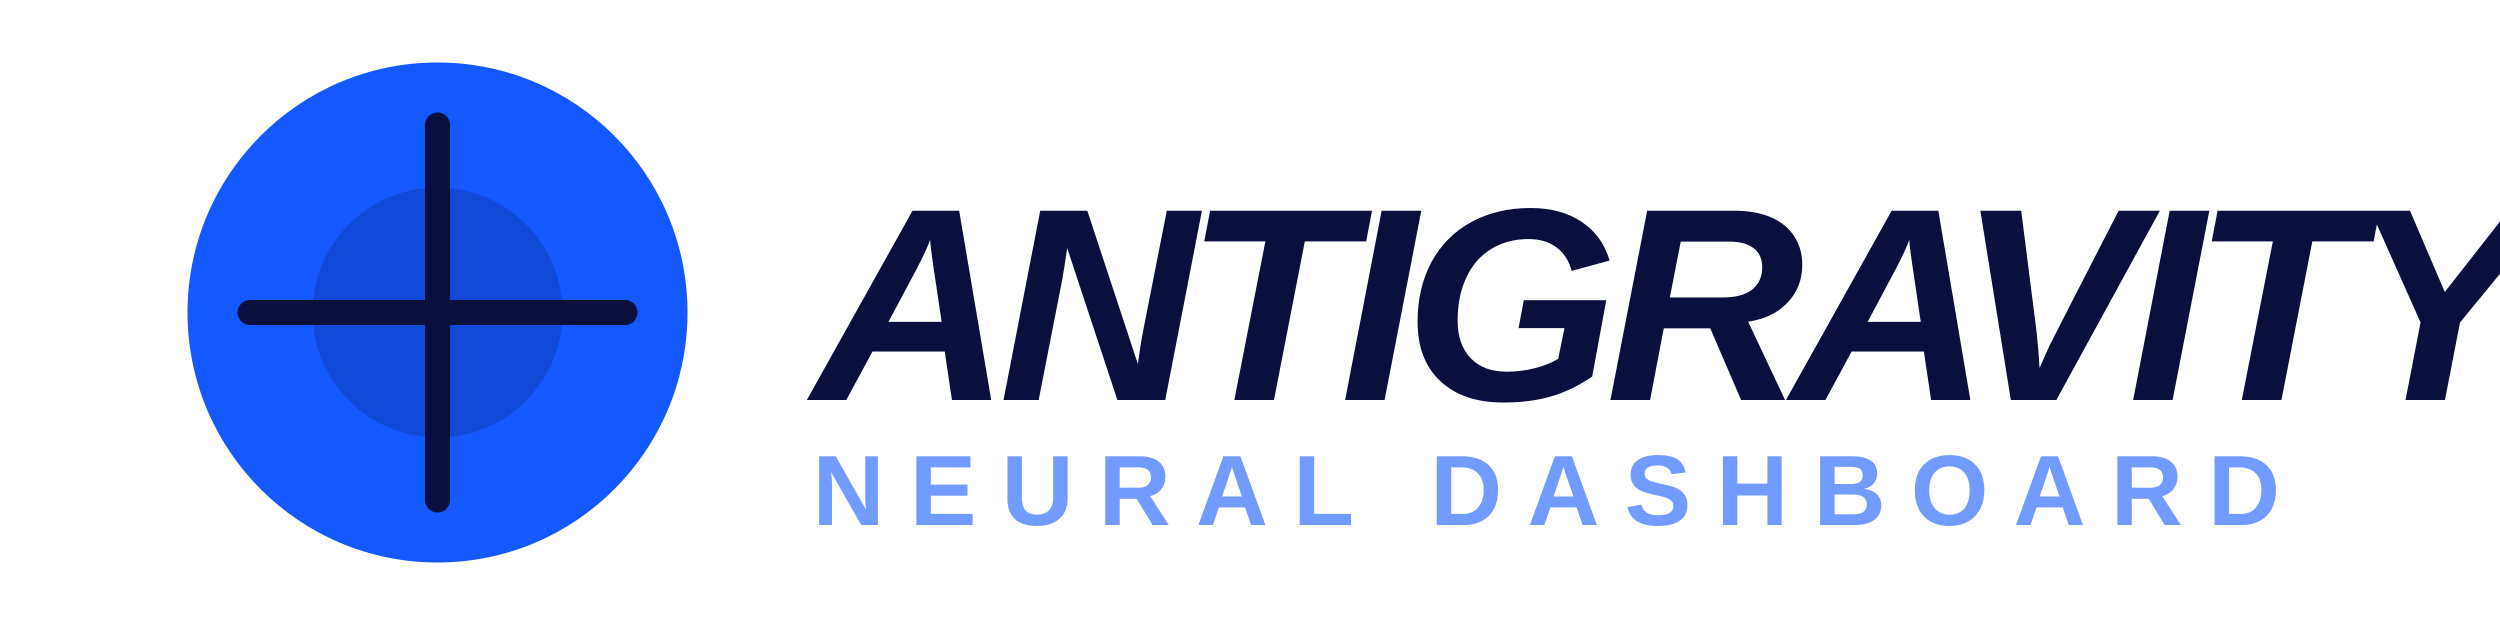
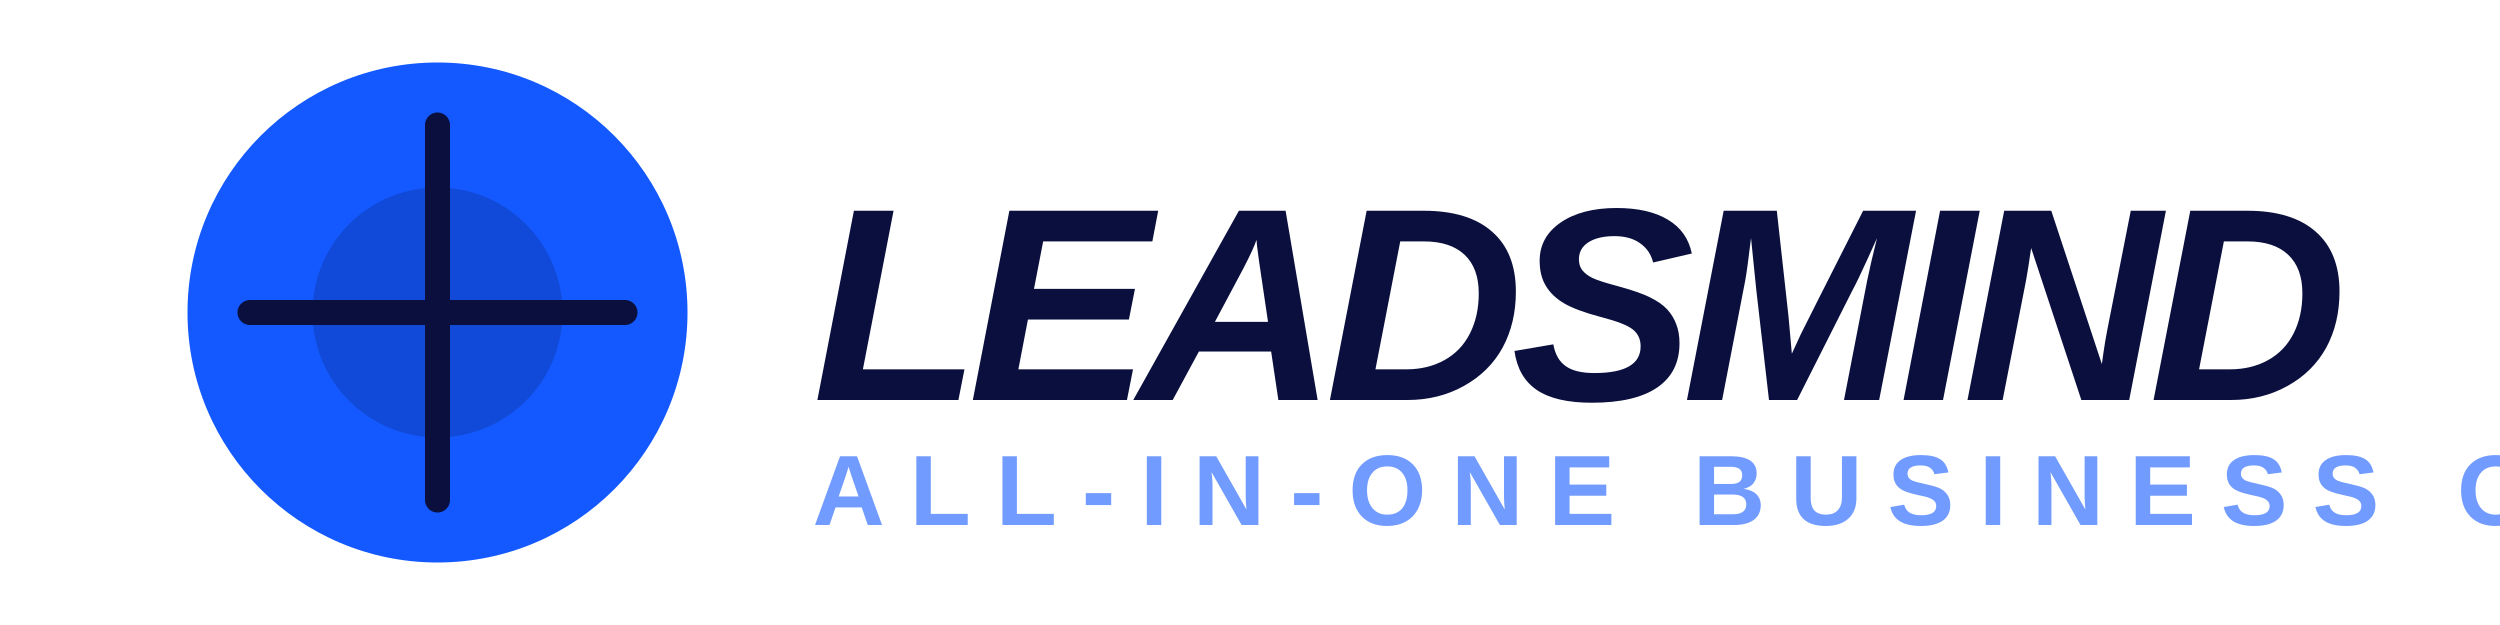
<svg xmlns="http://www.w3.org/2000/svg" width="200" height="50" viewBox="0 0 200 50" fill="none">
  <path d="M15 25C15 13.954 23.954 5 35 5C46.046 5 55 13.954 55 25C55 36.046 46.046 45 35 45C23.954 45 15 36.046 15 25Z" fill="#1359FF" />
  <path d="M25 25C25 19.477 29.477 15 35 15C40.523 15 45 19.477 45 25C45 30.523 40.523 35 35 35C29.477 35 25 30.523 25 25Z" fill="#0A0F3D" fill-opacity="0.2" />
  <path d="M35 10V40M20 25H50" stroke="#0A0F3D" stroke-width="2" stroke-linecap="round" />
-   <text x="65" y="32" fill="#0A0F3D" style="font-family: Arial, sans-serif; font-weight: 900; font-size: 22px; letter-spacing: -1px; text-transform: uppercase; font-style: italic;">ANTIGRAVITY</text>
-   <text x="65" y="42" fill="#1359FF" fill-opacity="0.6" style="font-family: Arial, sans-serif; font-weight: 700; font-size: 8px; letter-spacing: 2px; text-transform: uppercase;">NEURAL DASHBOARD</text>
+   <text x="65" y="32" fill="#0A0F3D" style="font-family: Arial, sans-serif; font-weight: 900; font-size: 22px; letter-spacing: -1px; text-transform: uppercase; font-style: italic;">LEADSMIND</text>
+   <text x="65" y="42" fill="#1359FF" fill-opacity="0.6" style="font-family: Arial, sans-serif; font-weight: 700; font-size: 8px; letter-spacing: 2px; text-transform: uppercase;">ALL-IN-ONE BUSINESS OS</text>
</svg>
